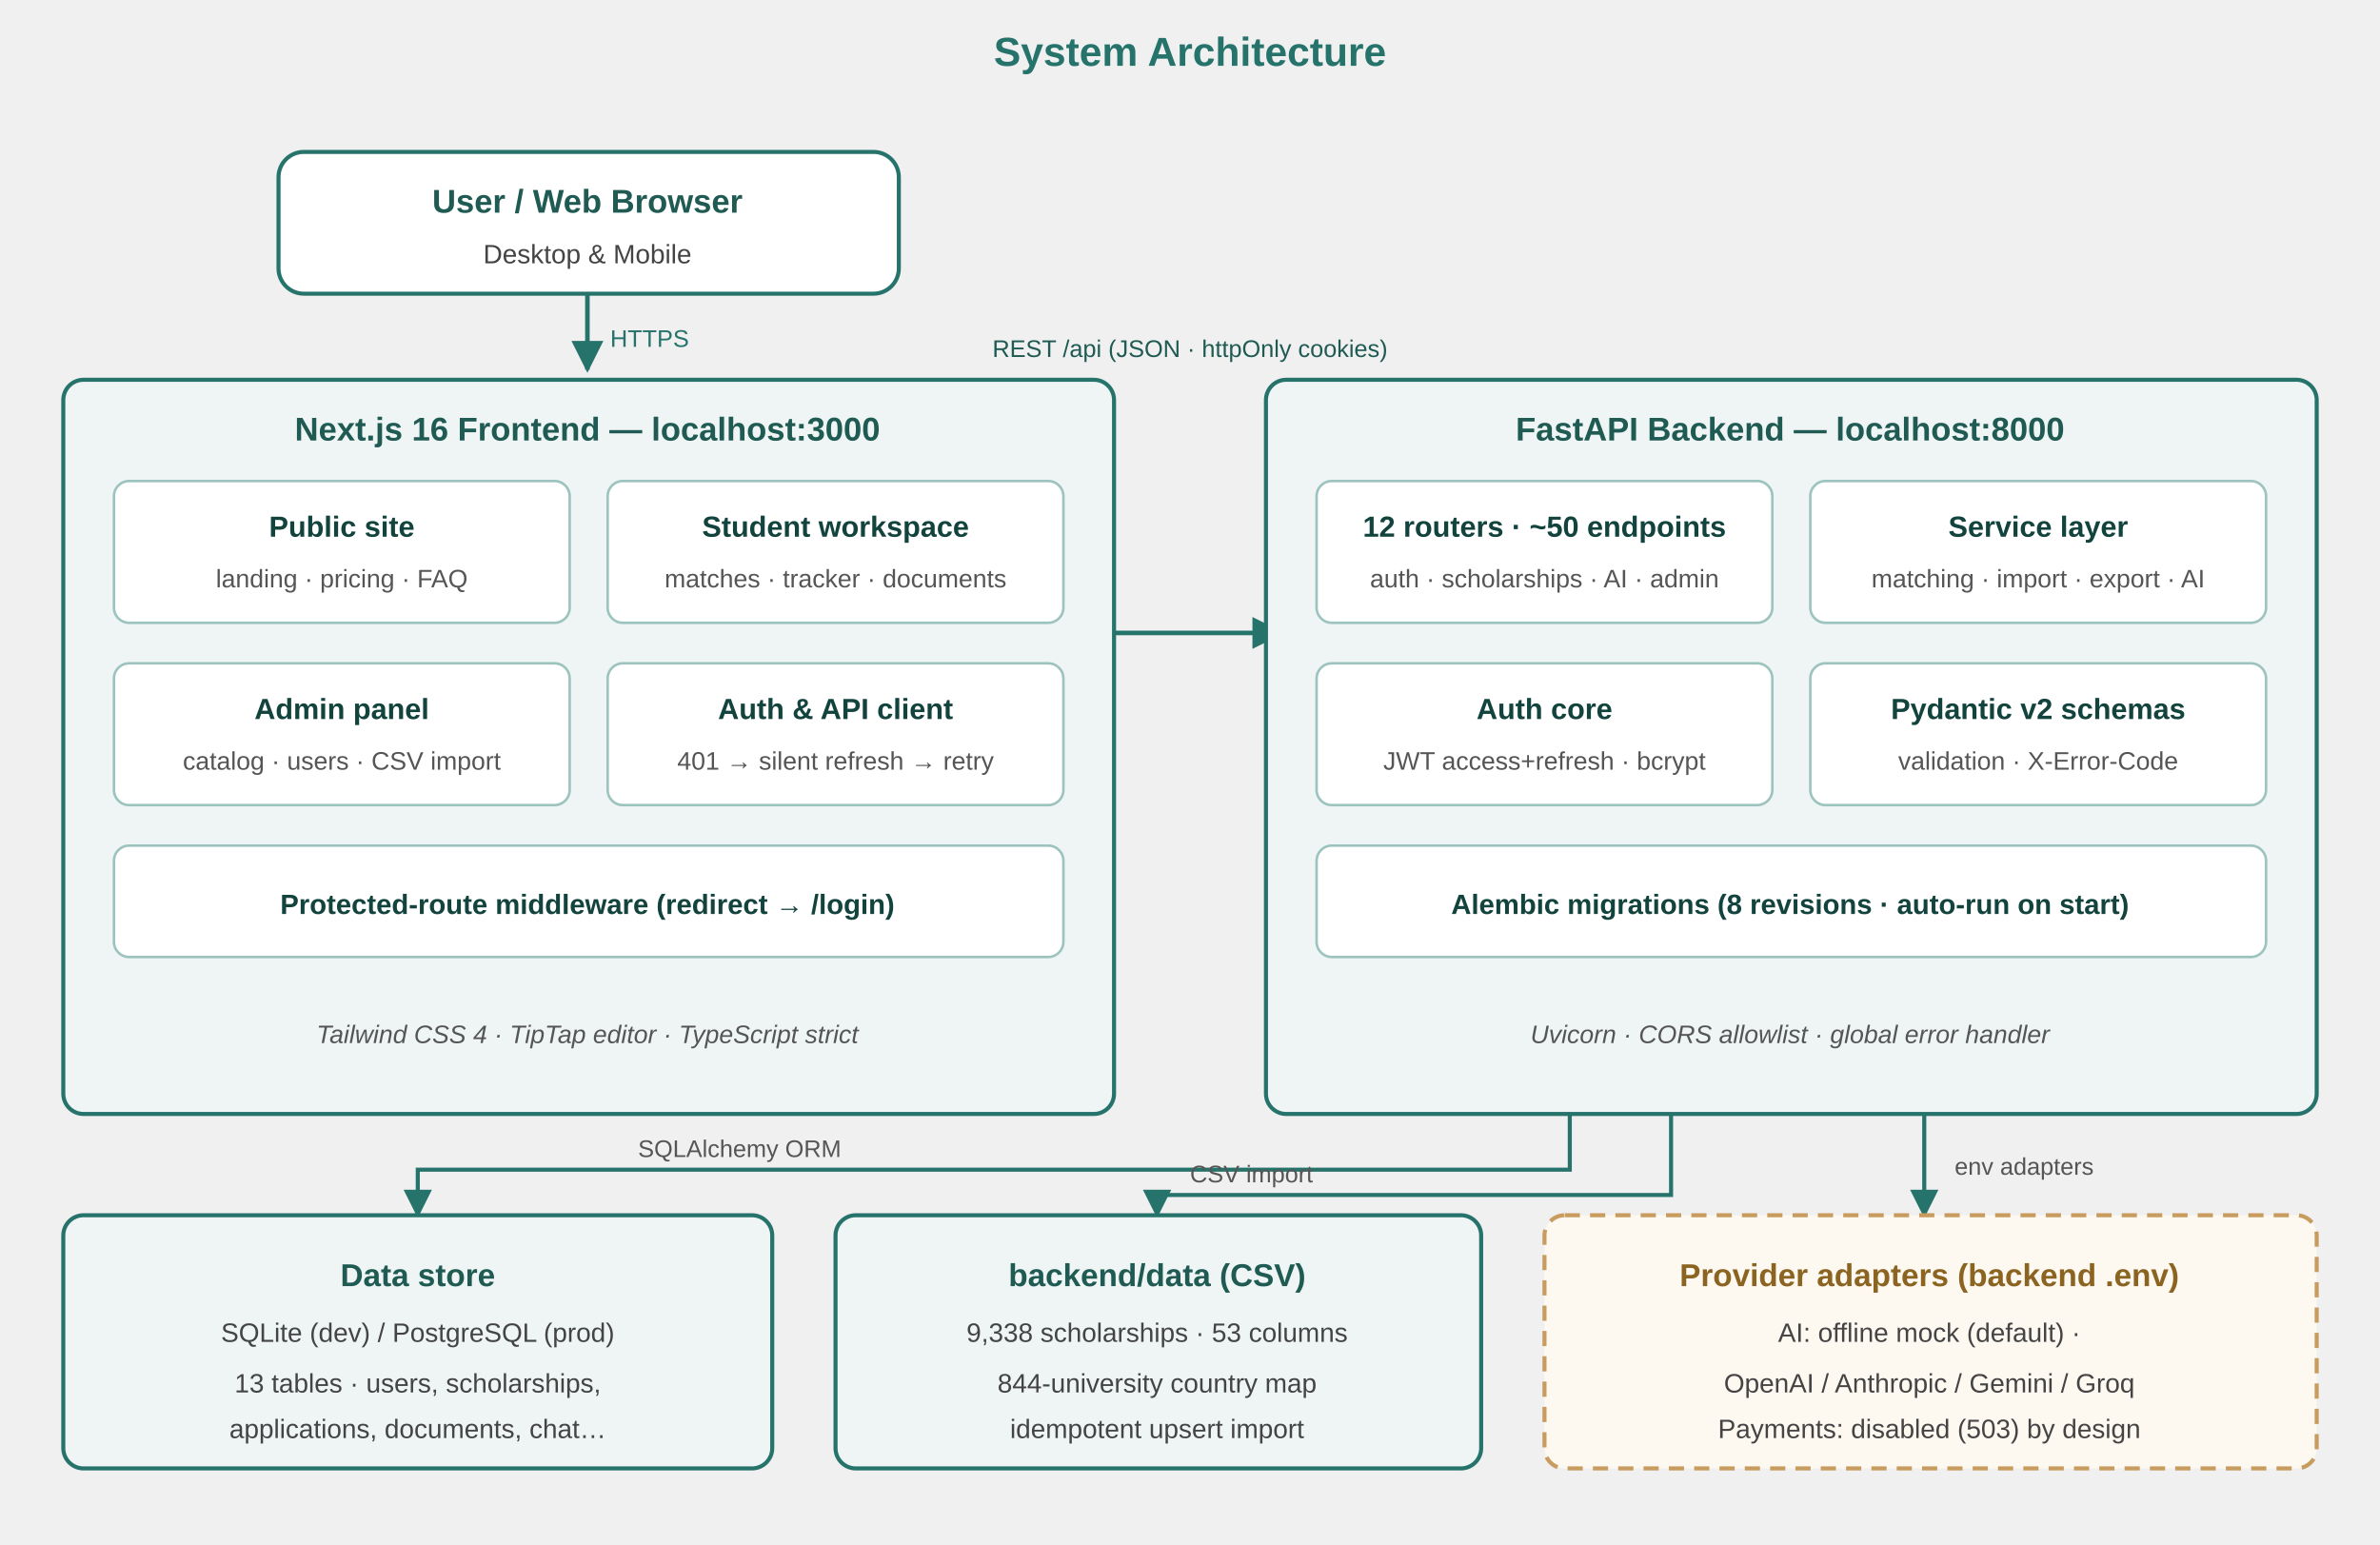
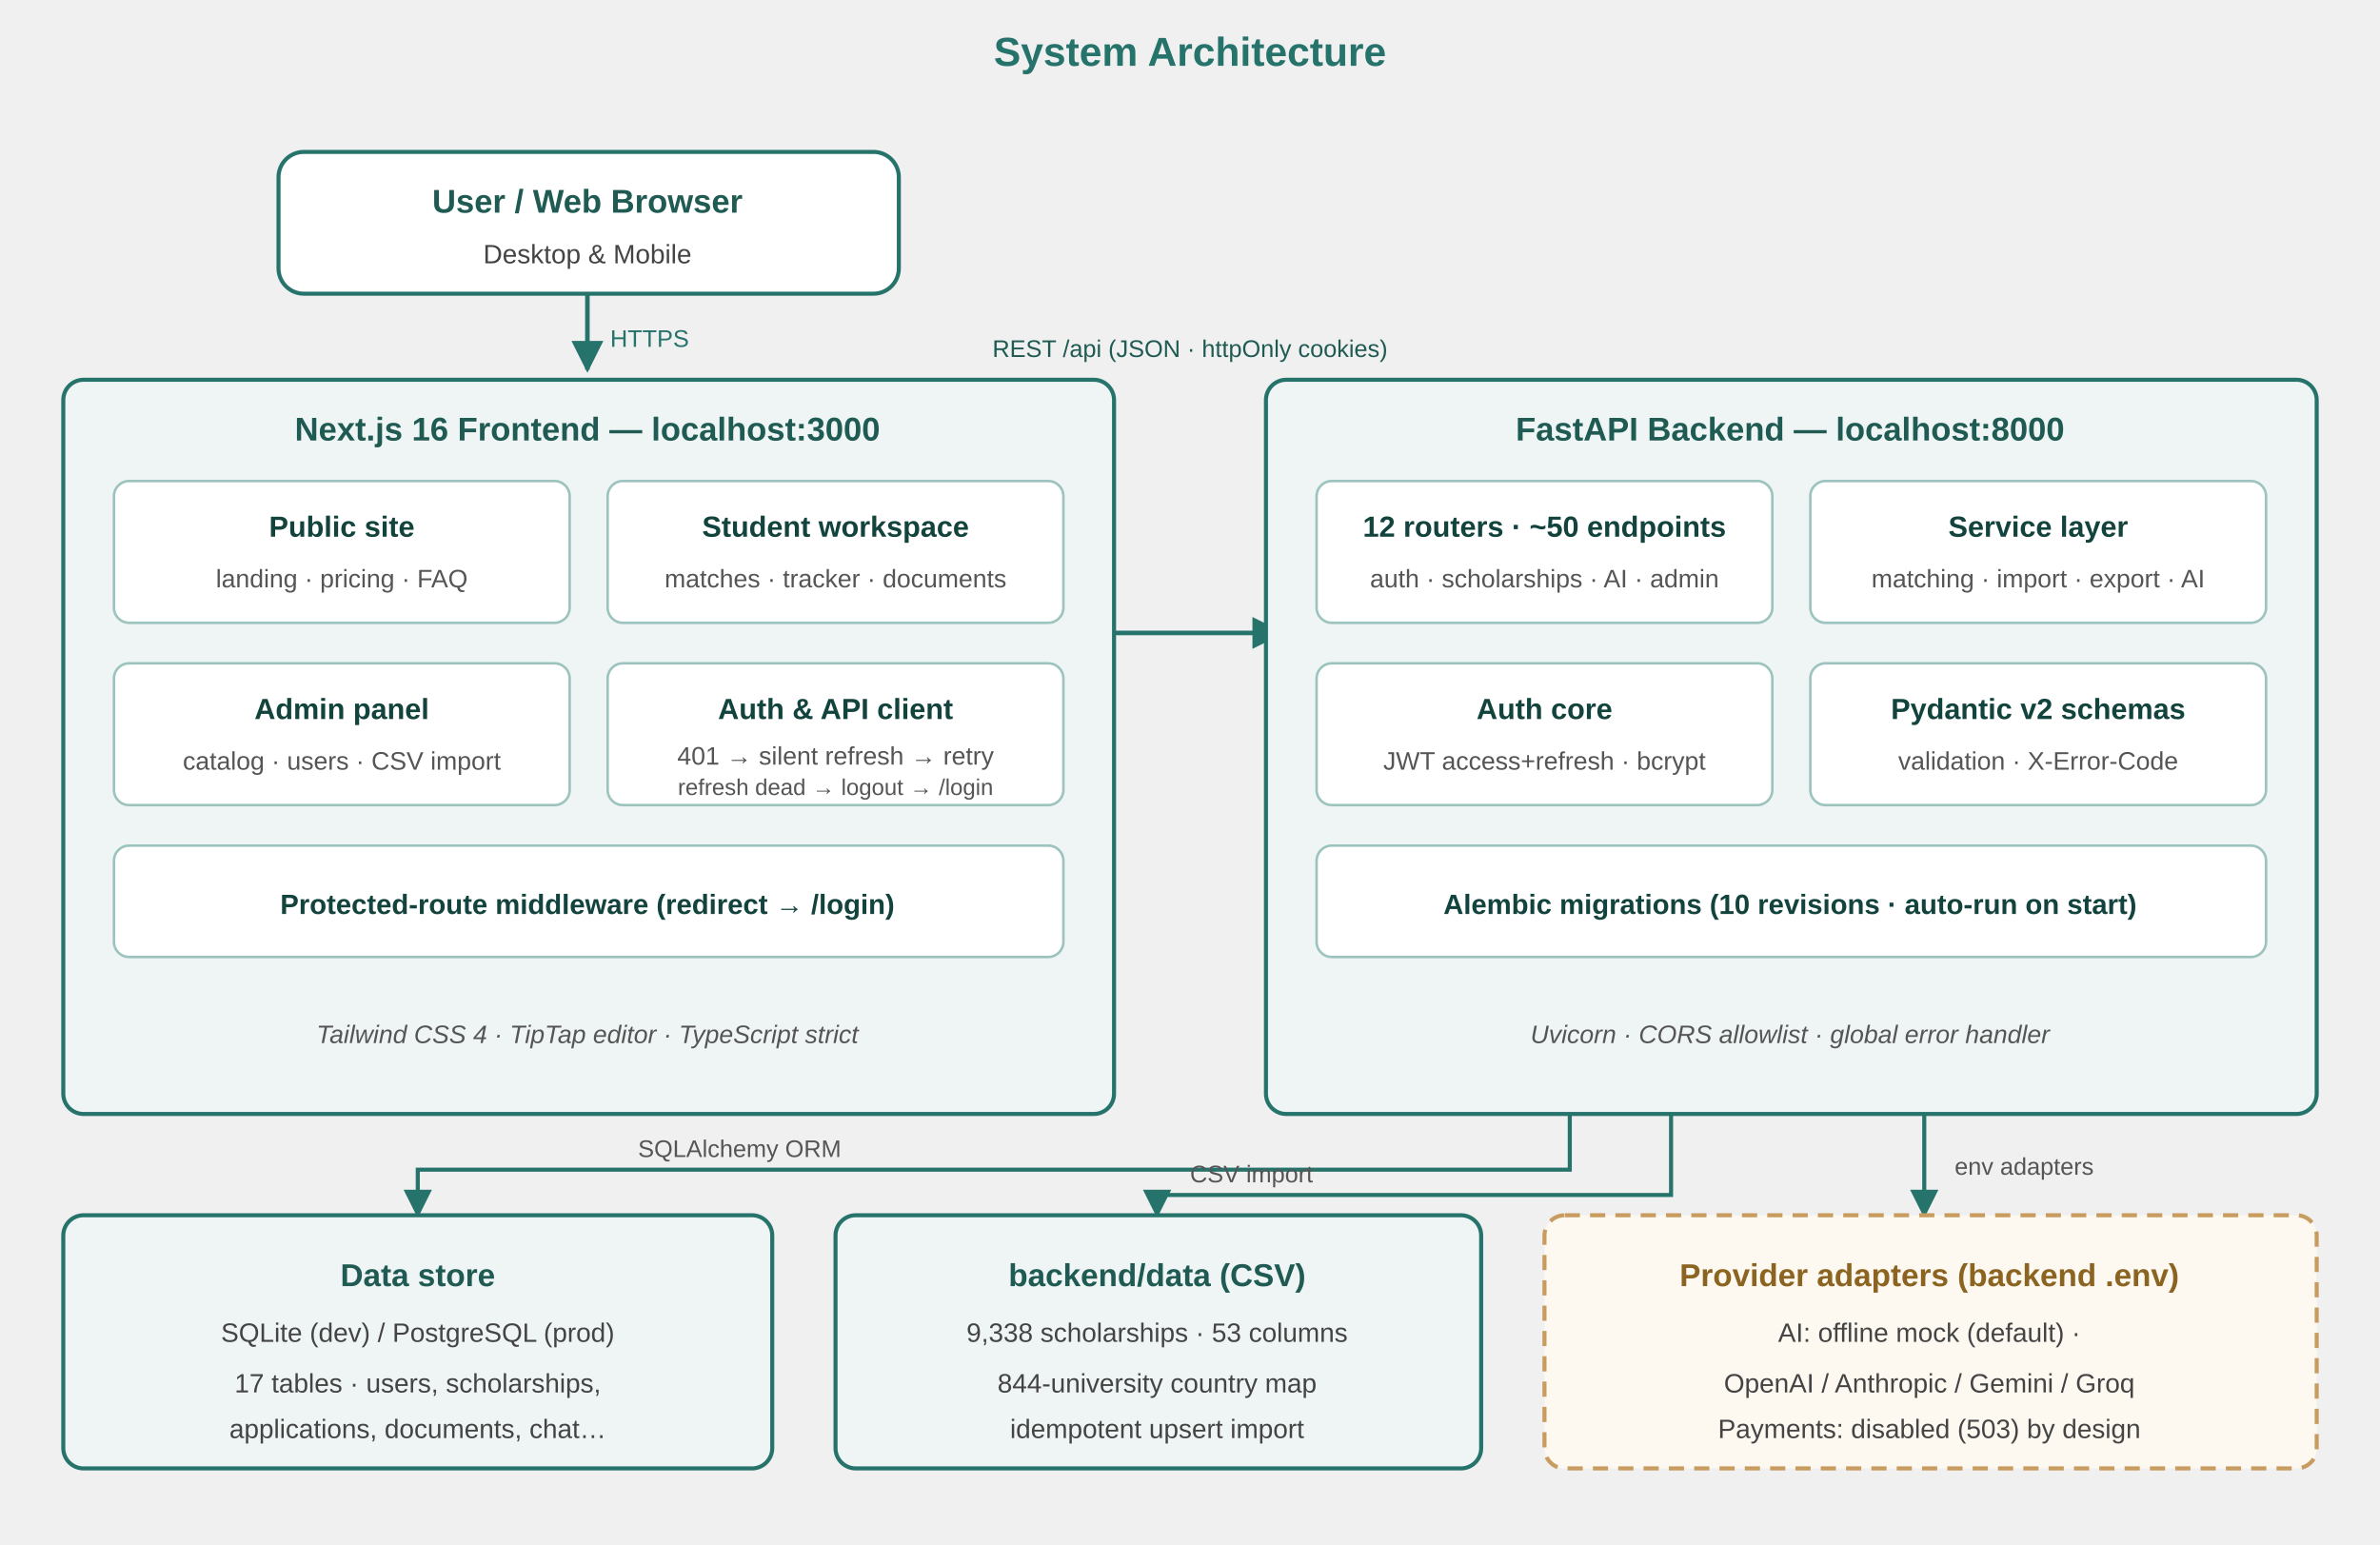
<svg xmlns="http://www.w3.org/2000/svg" viewBox="0 0 940 610" font-family="Segoe UI, Calibri, Arial, sans-serif">
  <defs>
    <marker id="arr-arch" viewBox="0 0 10 10" refX="9" refY="5" markerWidth="7" markerHeight="7" orient="auto-start-reverse">
      <path d="M 0 0 L 10 5 L 0 10 z" fill="#26736b" />
    </marker>
  </defs>
  <text x="470" y="26" text-anchor="middle" font-size="16" font-weight="bold" fill="#26736b">System Architecture</text>
  <rect x="110" y="60" width="245" height="56" rx="10" fill="#ffffff" stroke="#26736b" stroke-width="1.6" />
  <text x="232" y="84" text-anchor="middle" font-size="13" font-weight="bold" fill="#1f5a53">User / Web Browser</text>
  <text x="232" y="104" text-anchor="middle" font-size="10.5" fill="#444">Desktop &amp; Mobile</text>
  <line x1="232" y1="116" x2="232" y2="146" stroke="#26736b" stroke-width="1.8" marker-end="url(#arr-arch)" />
  <text x="241" y="137" font-size="9.5" fill="#26736b">HTTPS</text>
  <text x="470" y="141" text-anchor="middle" font-size="9.5" fill="#1f5a53">REST /api (JSON · httpOnly cookies)</text>
  <line x1="440" y1="250" x2="506" y2="250" stroke="#26736b" stroke-width="1.8" marker-end="url(#arr-arch)" />
  <rect x="25" y="150" width="415" height="290" rx="8" fill="#eef5f4" stroke="#26736b" stroke-width="1.6" />
  <text x="232" y="174" text-anchor="middle" font-size="13" font-weight="bold" fill="#1f5a53">Next.js 16 Frontend — localhost:3000</text>
  <rect x="45" y="190" width="180" height="56" rx="6" fill="#ffffff" stroke="#9cc3be" />
  <text x="135" y="212" text-anchor="middle" font-size="11.5" font-weight="bold" fill="#12433d">Public site</text>
  <text x="135" y="232" text-anchor="middle" font-size="10" fill="#555">landing · pricing · FAQ</text>
  <rect x="240" y="190" width="180" height="56" rx="6" fill="#ffffff" stroke="#9cc3be" />
  <text x="330" y="212" text-anchor="middle" font-size="11.5" font-weight="bold" fill="#12433d">Student workspace</text>
  <text x="330" y="232" text-anchor="middle" font-size="10" fill="#555">matches · tracker · documents</text>
  <rect x="45" y="262" width="180" height="56" rx="6" fill="#ffffff" stroke="#9cc3be" />
  <text x="135" y="284" text-anchor="middle" font-size="11.5" font-weight="bold" fill="#12433d">Admin panel</text>
  <text x="135" y="304" text-anchor="middle" font-size="10" fill="#555">catalog · users · CSV import</text>
  <rect x="240" y="262" width="180" height="56" rx="6" fill="#ffffff" stroke="#9cc3be" />
  <text x="330" y="284" text-anchor="middle" font-size="11.5" font-weight="bold" fill="#12433d">Auth &amp; API client</text>
-   <text x="330" y="304" text-anchor="middle" font-size="10" fill="#555">401 → silent refresh → retry</text>
+   <text x="330" y="302" text-anchor="middle" font-size="10" fill="#555">401 → silent refresh → retry</text>
+   <text x="330" y="314" text-anchor="middle" font-size="9" fill="#555">refresh dead → logout → /login</text>
  <rect x="45" y="334" width="375" height="44" rx="6" fill="#ffffff" stroke="#9cc3be" />
  <text x="232" y="361" text-anchor="middle" font-size="11" font-weight="bold" fill="#12433d">Protected-route middleware (redirect → /login)</text>
  <text x="232" y="412" text-anchor="middle" font-size="10" font-style="italic" fill="#555">Tailwind CSS 4 · TipTap editor · TypeScript strict</text>
  <rect x="500" y="150" width="415" height="290" rx="8" fill="#eef5f4" stroke="#26736b" stroke-width="1.6" />
  <text x="707" y="174" text-anchor="middle" font-size="13" font-weight="bold" fill="#1f5a53">FastAPI Backend — localhost:8000</text>
  <rect x="520" y="190" width="180" height="56" rx="6" fill="#ffffff" stroke="#9cc3be" />
  <text x="610" y="212" text-anchor="middle" font-size="11.5" font-weight="bold" fill="#12433d">12 routers · ~50 endpoints</text>
  <text x="610" y="232" text-anchor="middle" font-size="10" fill="#555">auth · scholarships · AI · admin</text>
  <rect x="715" y="190" width="180" height="56" rx="6" fill="#ffffff" stroke="#9cc3be" />
  <text x="805" y="212" text-anchor="middle" font-size="11.5" font-weight="bold" fill="#12433d">Service layer</text>
  <text x="805" y="232" text-anchor="middle" font-size="10" fill="#555">matching · import · export · AI</text>
  <rect x="520" y="262" width="180" height="56" rx="6" fill="#ffffff" stroke="#9cc3be" />
  <text x="610" y="284" text-anchor="middle" font-size="11.5" font-weight="bold" fill="#12433d">Auth core</text>
  <text x="610" y="304" text-anchor="middle" font-size="10" fill="#555">JWT access+refresh · bcrypt</text>
  <rect x="715" y="262" width="180" height="56" rx="6" fill="#ffffff" stroke="#9cc3be" />
  <text x="805" y="284" text-anchor="middle" font-size="11.5" font-weight="bold" fill="#12433d">Pydantic v2 schemas</text>
  <text x="805" y="304" text-anchor="middle" font-size="10" fill="#555">validation · X-Error-Code</text>
  <rect x="520" y="334" width="375" height="44" rx="6" fill="#ffffff" stroke="#9cc3be" />
-   <text x="707" y="361" text-anchor="middle" font-size="11" font-weight="bold" fill="#12433d">Alembic migrations (8 revisions · auto-run on start)</text>
+   <text x="707" y="361" text-anchor="middle" font-size="11" font-weight="bold" fill="#12433d">Alembic migrations (10 revisions · auto-run on start)</text>
  <text x="707" y="412" text-anchor="middle" font-size="10" font-style="italic" fill="#555">Uvicorn · CORS allowlist · global error handler</text>
  <path d="M 620 440 V 462 H 165 V 480" fill="none" stroke="#26736b" stroke-width="1.6" marker-end="url(#arr-arch)" />
  <path d="M 660 440 V 472 H 457 V 480" fill="none" stroke="#26736b" stroke-width="1.6" marker-end="url(#arr-arch)" />
  <path d="M 760 440 V 480" fill="none" stroke="#26736b" stroke-width="1.6" marker-end="url(#arr-arch)" />
  <text x="252" y="457" font-size="9.5" fill="#555">SQLAlchemy ORM</text>
  <text x="470" y="467" font-size="9.5" fill="#555">CSV import</text>
  <text x="772" y="464" font-size="9.5" fill="#555">env adapters</text>
  <rect x="25" y="480" width="280" height="100" rx="8" fill="#eef5f4" stroke="#26736b" stroke-width="1.6" />
  <text x="165" y="508" text-anchor="middle" font-size="12.5" font-weight="bold" fill="#1f5a53">Data store</text>
  <text x="165" y="530" text-anchor="middle" font-size="10.5" fill="#444">SQLite (dev) / PostgreSQL (prod)</text>
-   <text x="165" y="550" text-anchor="middle" font-size="10.5" fill="#444">13 tables · users, scholarships,</text>
+   <text x="165" y="550" text-anchor="middle" font-size="10.5" fill="#444">17 tables · users, scholarships,</text>
  <text x="165" y="568" text-anchor="middle" font-size="10.5" fill="#444">applications, documents, chat…</text>
  <rect x="330" y="480" width="255" height="100" rx="8" fill="#eef5f4" stroke="#26736b" stroke-width="1.6" />
  <text x="457" y="508" text-anchor="middle" font-size="12.5" font-weight="bold" fill="#1f5a53">backend/data (CSV)</text>
  <text x="457" y="530" text-anchor="middle" font-size="10.5" fill="#444">9,338 scholarships · 53 columns</text>
  <text x="457" y="550" text-anchor="middle" font-size="10.5" fill="#444">844-university country map</text>
  <text x="457" y="568" text-anchor="middle" font-size="10.5" fill="#444">idempotent upsert import</text>
  <rect x="610" y="480" width="305" height="100" rx="8" fill="#fdf8f0" stroke="#c89b5e" stroke-width="1.6" stroke-dasharray="6 4" />
  <text x="762" y="508" text-anchor="middle" font-size="12.5" font-weight="bold" fill="#8a6420">Provider adapters (backend .env)</text>
  <text x="762" y="530" text-anchor="middle" font-size="10.5" fill="#444">AI: offline mock (default) ·</text>
  <text x="762" y="550" text-anchor="middle" font-size="10.5" fill="#444">OpenAI / Anthropic / Gemini / Groq</text>
  <text x="762" y="568" text-anchor="middle" font-size="10.5" fill="#444">Payments: disabled (503) by design</text>
</svg>
